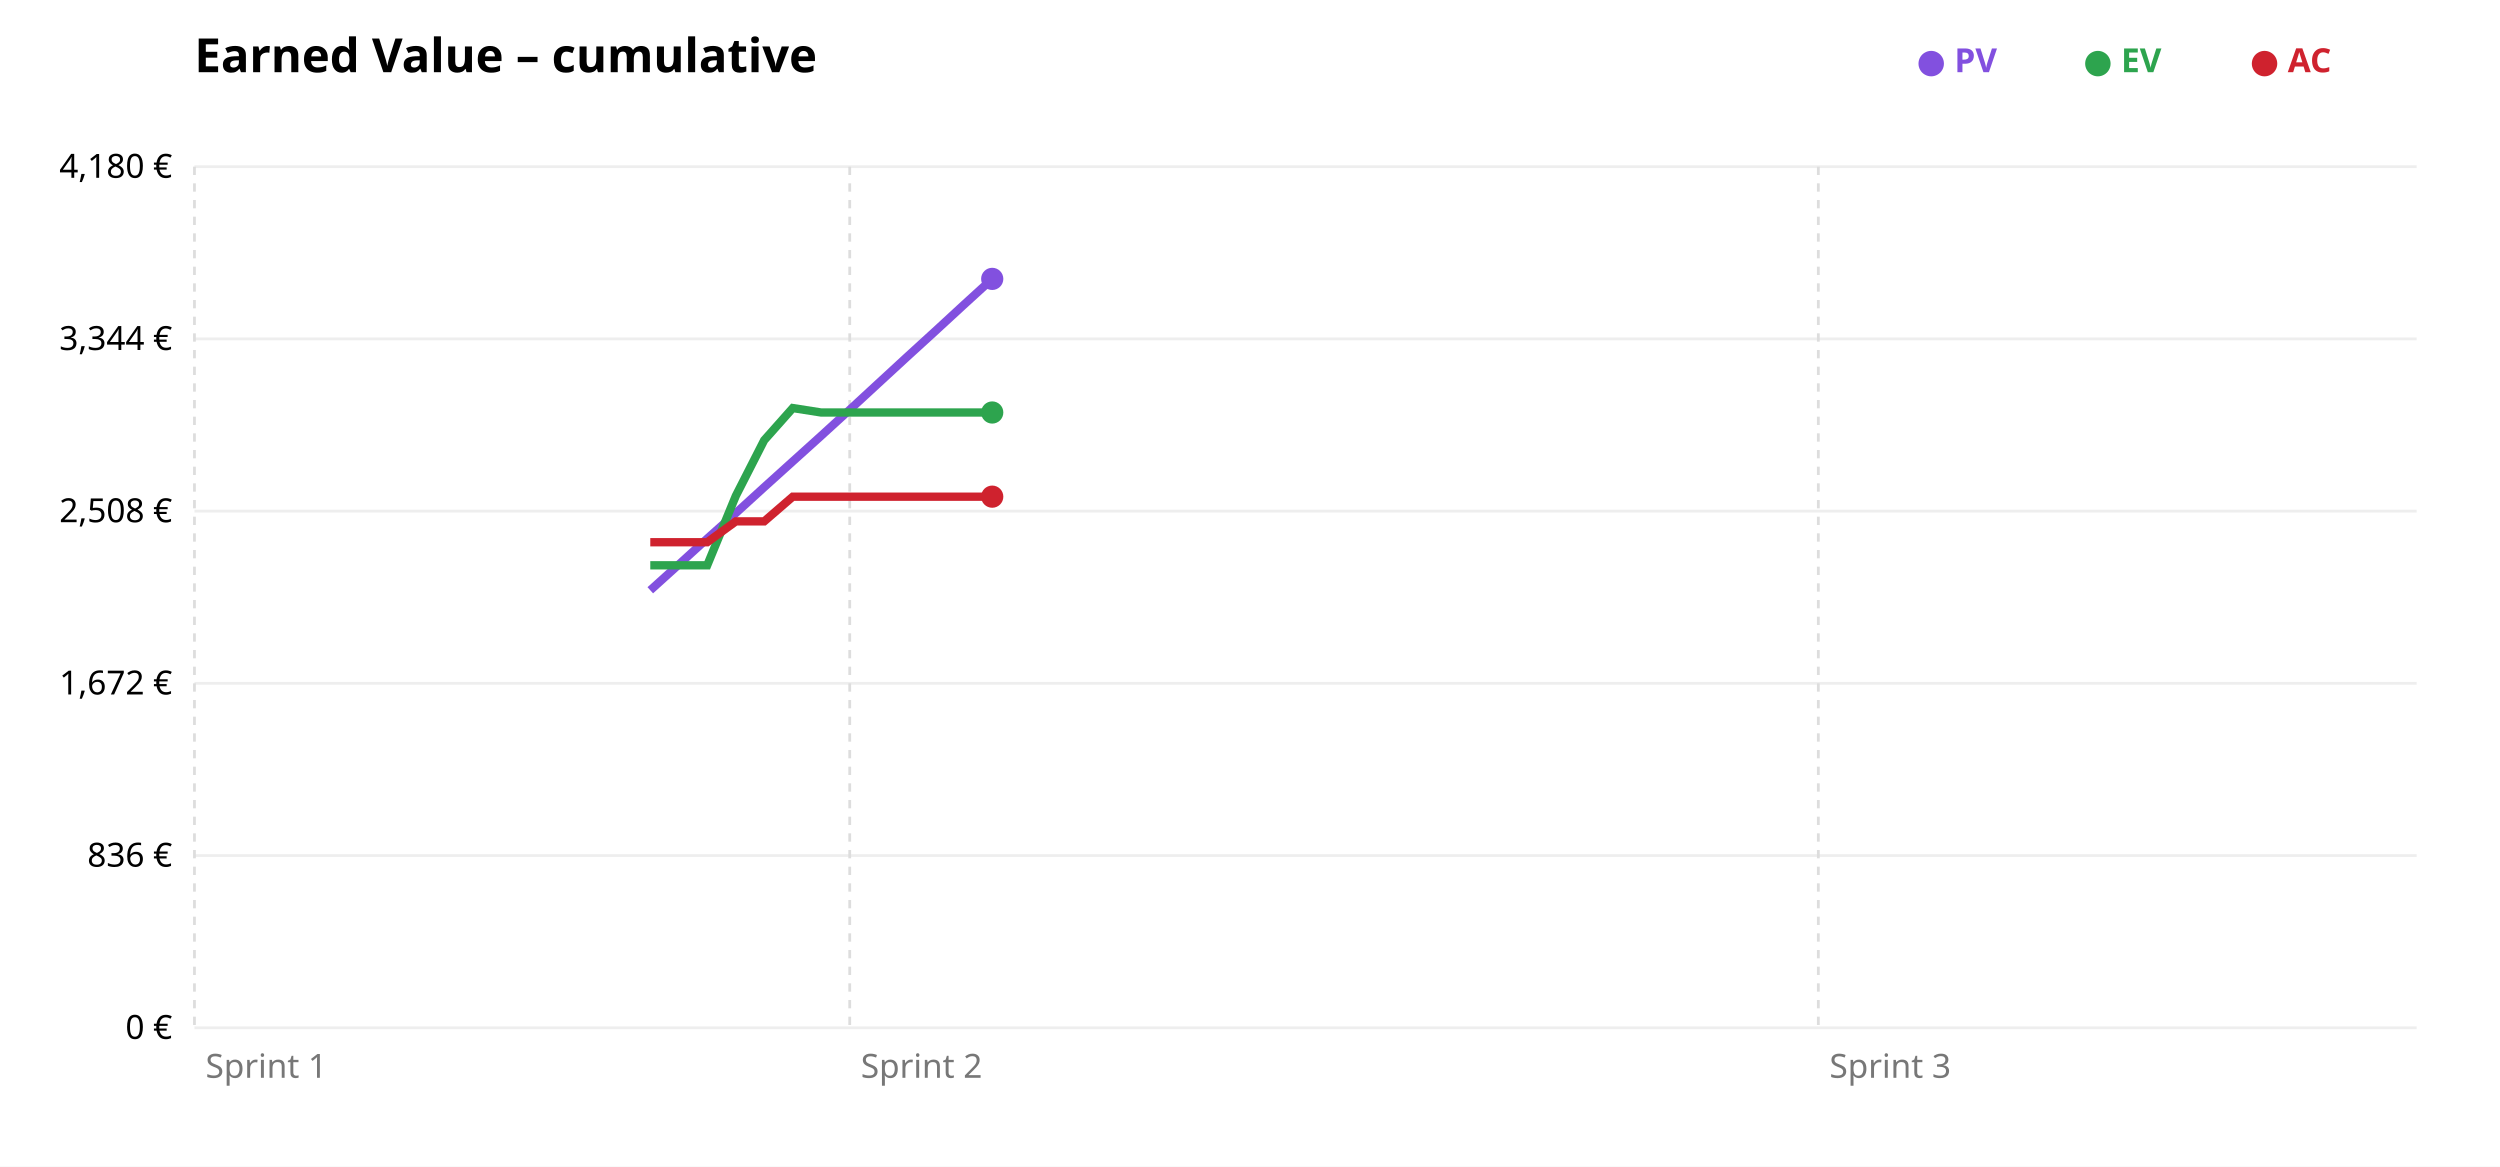
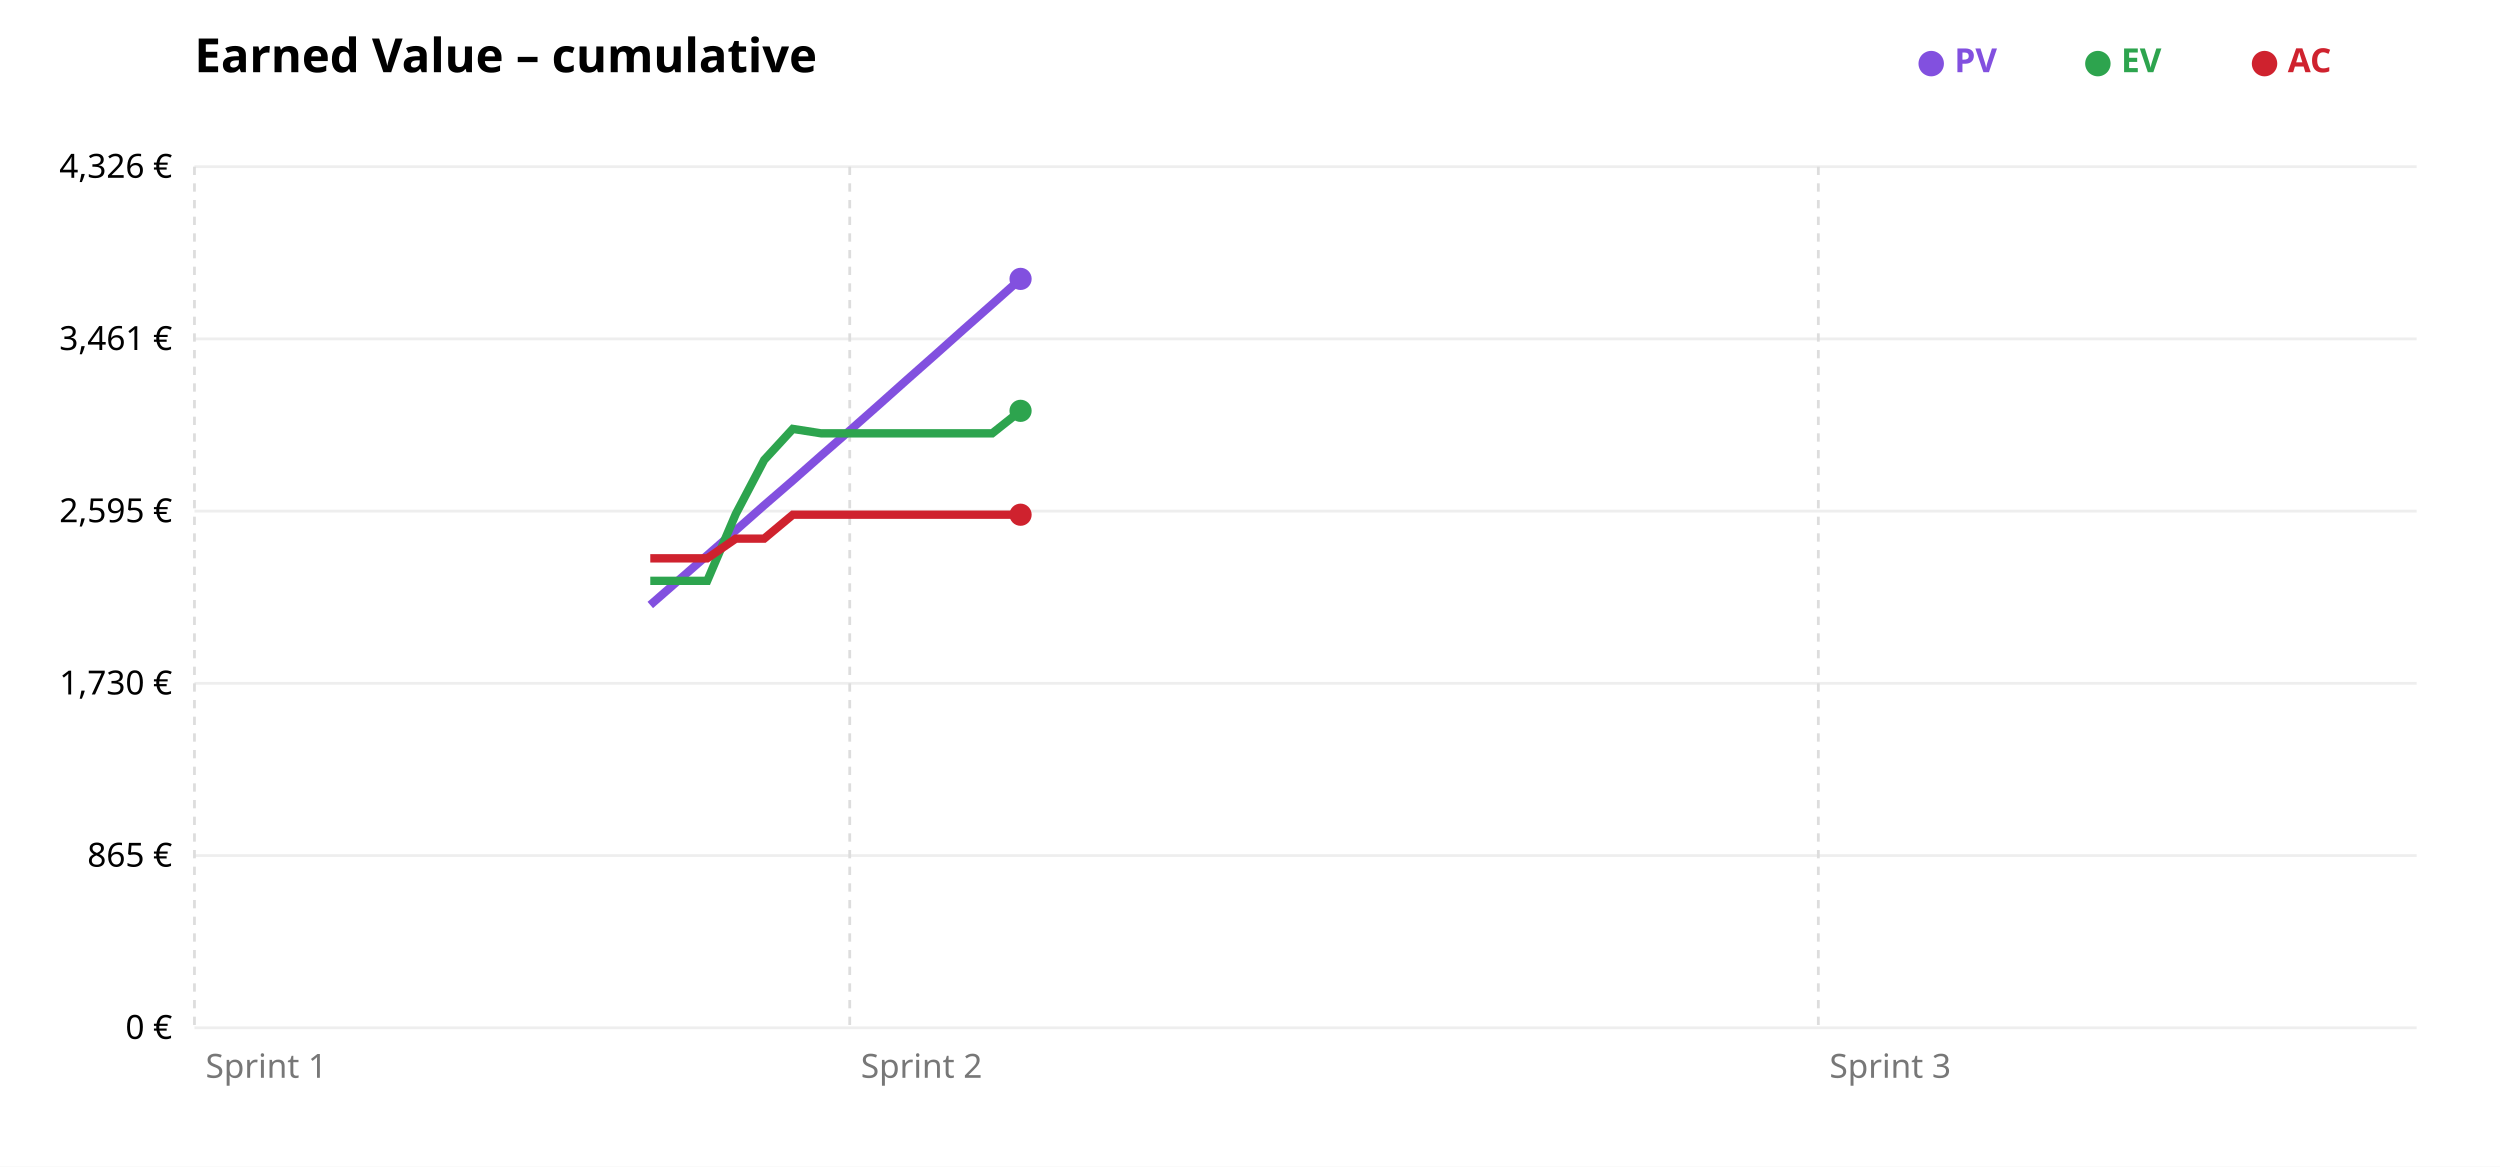
<svg xmlns="http://www.w3.org/2000/svg" width="900" height="420" font-family="sans-serif" font-size="12">
  <rect width="100%" height="100%" fill="white" />
  <text x="70" y="26" font-size="17" font-weight="bold">Earned Value – cumulative</text>
  <line x1="70" y1="370.0" x2="870" y2="370.0" stroke="#eee" />
  <text x="62" y="374.0" text-anchor="end">0 €</text>
  <line x1="70" y1="308.0" x2="870" y2="308.0" stroke="#eee" />
-   <text x="62" y="312.0" text-anchor="end">836 €</text>
+   <text x="62" y="312.0" text-anchor="end">865 €</text>
  <line x1="70" y1="246.0" x2="870" y2="246.0" stroke="#eee" />
-   <text x="62" y="250.0" text-anchor="end">1,672 €</text>
+   <text x="62" y="250.0" text-anchor="end">1,730 €</text>
  <line x1="70" y1="184.0" x2="870" y2="184.0" stroke="#eee" />
-   <text x="62" y="188.0" text-anchor="end">2,508 €</text>
+   <text x="62" y="188.0" text-anchor="end">2,595 €</text>
  <line x1="70" y1="122.0" x2="870" y2="122.0" stroke="#eee" />
-   <text x="62" y="126.0" text-anchor="end">3,344 €</text>
+   <text x="62" y="126.0" text-anchor="end">3,461 €</text>
  <line x1="70" y1="60.0" x2="870" y2="60.0" stroke="#eee" />
-   <text x="62" y="64.0" text-anchor="end">4,180 €</text>
+   <text x="62" y="64.0" text-anchor="end">4,326 €</text>
  <line x1="70.0" y1="60" x2="70.0" y2="370" stroke="#ddd" stroke-dasharray="3 3" />
  <text x="74.0" y="388" fill="#777">Sprint 1</text>
  <line x1="305.9" y1="60" x2="305.9" y2="370" stroke="#ddd" stroke-dasharray="3 3" />
  <text x="309.9" y="388" fill="#777">Sprint 2</text>
  <line x1="654.6" y1="60" x2="654.6" y2="370" stroke="#ddd" stroke-dasharray="3 3" />
  <text x="658.6" y="388" fill="#777">Sprint 3</text>
-   <polyline points="234.1,212.5 244.4,203.2 254.6,193.9 264.9,184.7 275.1,175.4 285.4,166.1 295.6,156.9 305.9,147.5 316.2,138.0 326.4,128.6 336.7,119.2 346.9,109.8 357.2,100.4" fill="none" stroke="#8250df" stroke-width="3" />
-   <circle cx="357.2" cy="100.4" r="4" fill="#8250df" />
+   <polyline points="234.1,217.8 244.4,208.8 254.6,199.9 264.9,190.9 275.1,181.9 285.4,173.0 295.6,164.0 305.9,155.0 316.2,145.9 326.4,136.8 336.7,127.7 346.9,118.6 357.2,109.5 367.4,100.4" fill="none" stroke="#8250df" stroke-width="3" />
+   <circle cx="367.4" cy="100.4" r="4" fill="#8250df" />
  <text x="690" y="26" fill="#8250df" font-weight="bold">● PV</text>
-   <polyline points="234.1,203.5 244.4,203.5 254.6,203.5 264.9,178.5 275.1,158.5 285.4,146.9 295.6,148.5 305.9,148.5 316.2,148.5 326.4,148.5 336.7,148.5 346.9,148.5 357.2,148.5" fill="none" stroke="#2da44e" stroke-width="3" />
-   <circle cx="357.2" cy="148.5" r="4" fill="#2da44e" />
+   <polyline points="234.1,209.1 244.4,209.1 254.6,209.1 264.9,185.0 275.1,165.6 285.4,154.4 295.6,156.0 305.9,156.0 316.2,156.0 326.4,156.0 336.7,156.0 346.9,156.0 357.2,156.0 367.4,147.9" fill="none" stroke="#2da44e" stroke-width="3" />
+   <circle cx="367.4" cy="147.9" r="4" fill="#2da44e" />
  <text x="750" y="26" fill="#2da44e" font-weight="bold">● EV</text>
-   <polyline points="234.1,195.2 244.4,195.2 254.6,195.2 264.9,187.7 275.1,187.7 285.4,178.8 295.6,178.8 305.9,178.8 316.2,178.8 326.4,178.8 336.7,178.8 346.9,178.8 357.2,178.8" fill="none" stroke="#cf222e" stroke-width="3" />
-   <circle cx="357.2" cy="178.8" r="4" fill="#cf222e" />
+   <polyline points="234.1,201.0 244.4,201.0 254.6,201.0 264.9,193.9 275.1,193.9 285.4,185.3 295.6,185.3 305.9,185.3 316.2,185.3 326.4,185.3 336.7,185.3 346.9,185.3 357.2,185.3 367.4,185.3" fill="none" stroke="#cf222e" stroke-width="3" />
+   <circle cx="367.4" cy="185.3" r="4" fill="#cf222e" />
  <text x="810" y="26" fill="#cf222e" font-weight="bold">● AC</text>
</svg>
